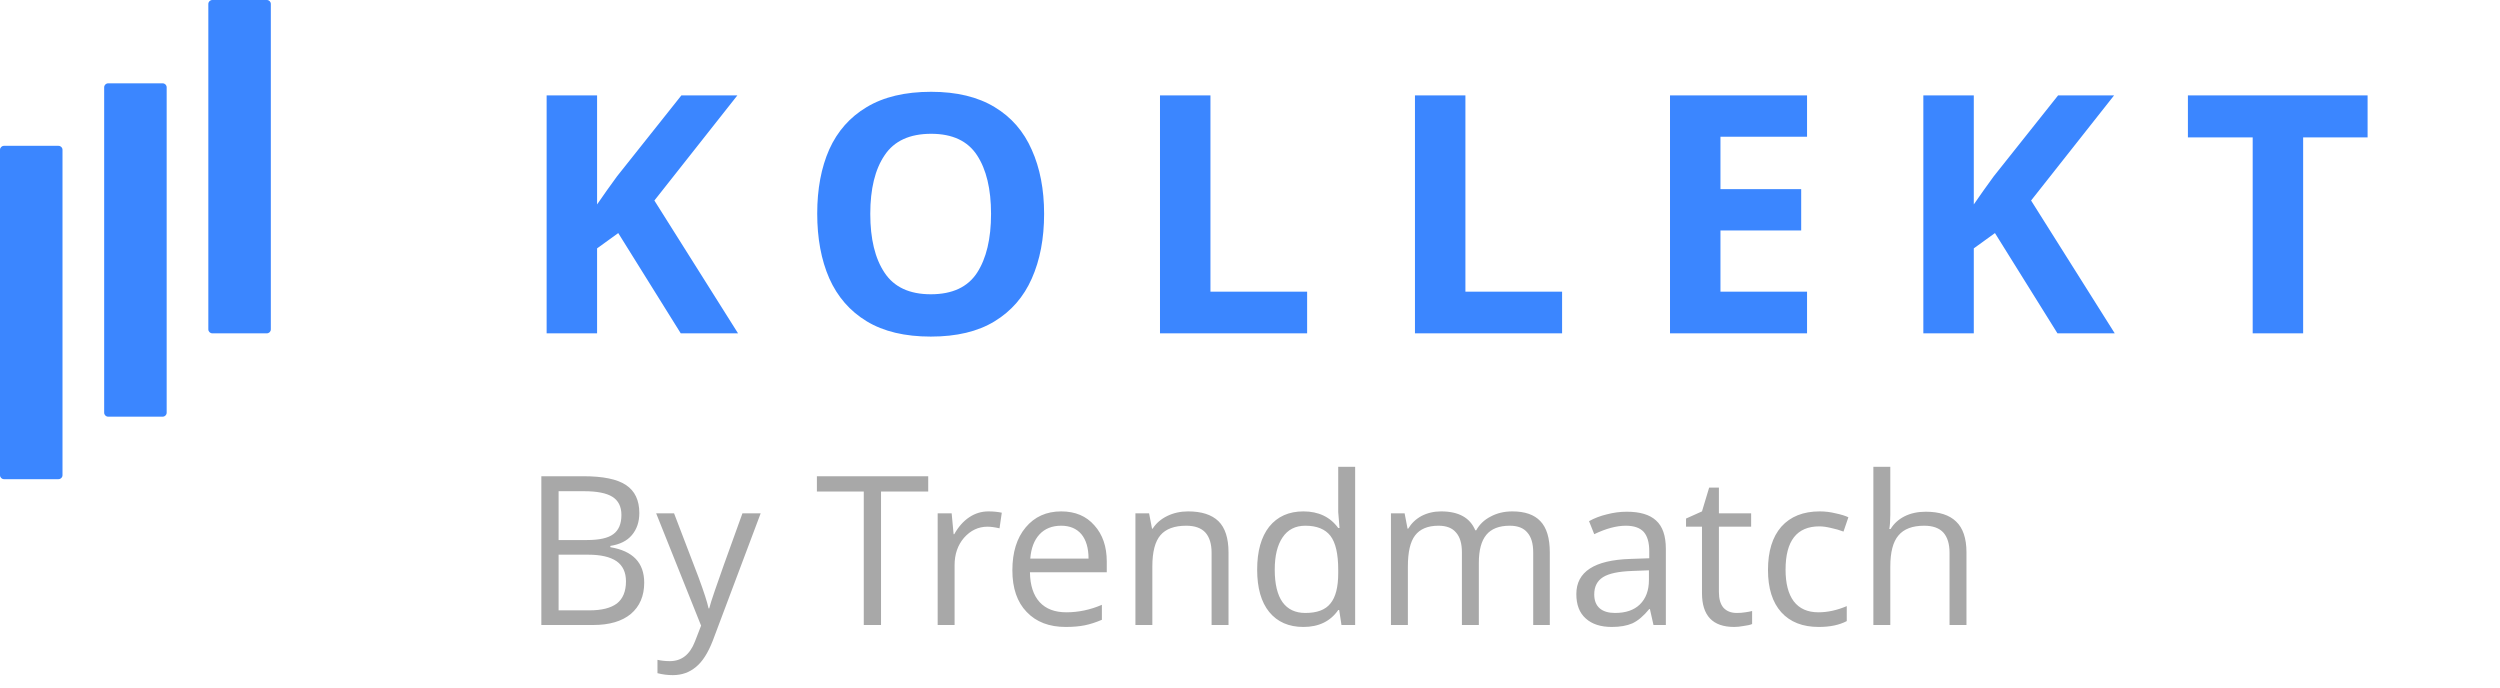
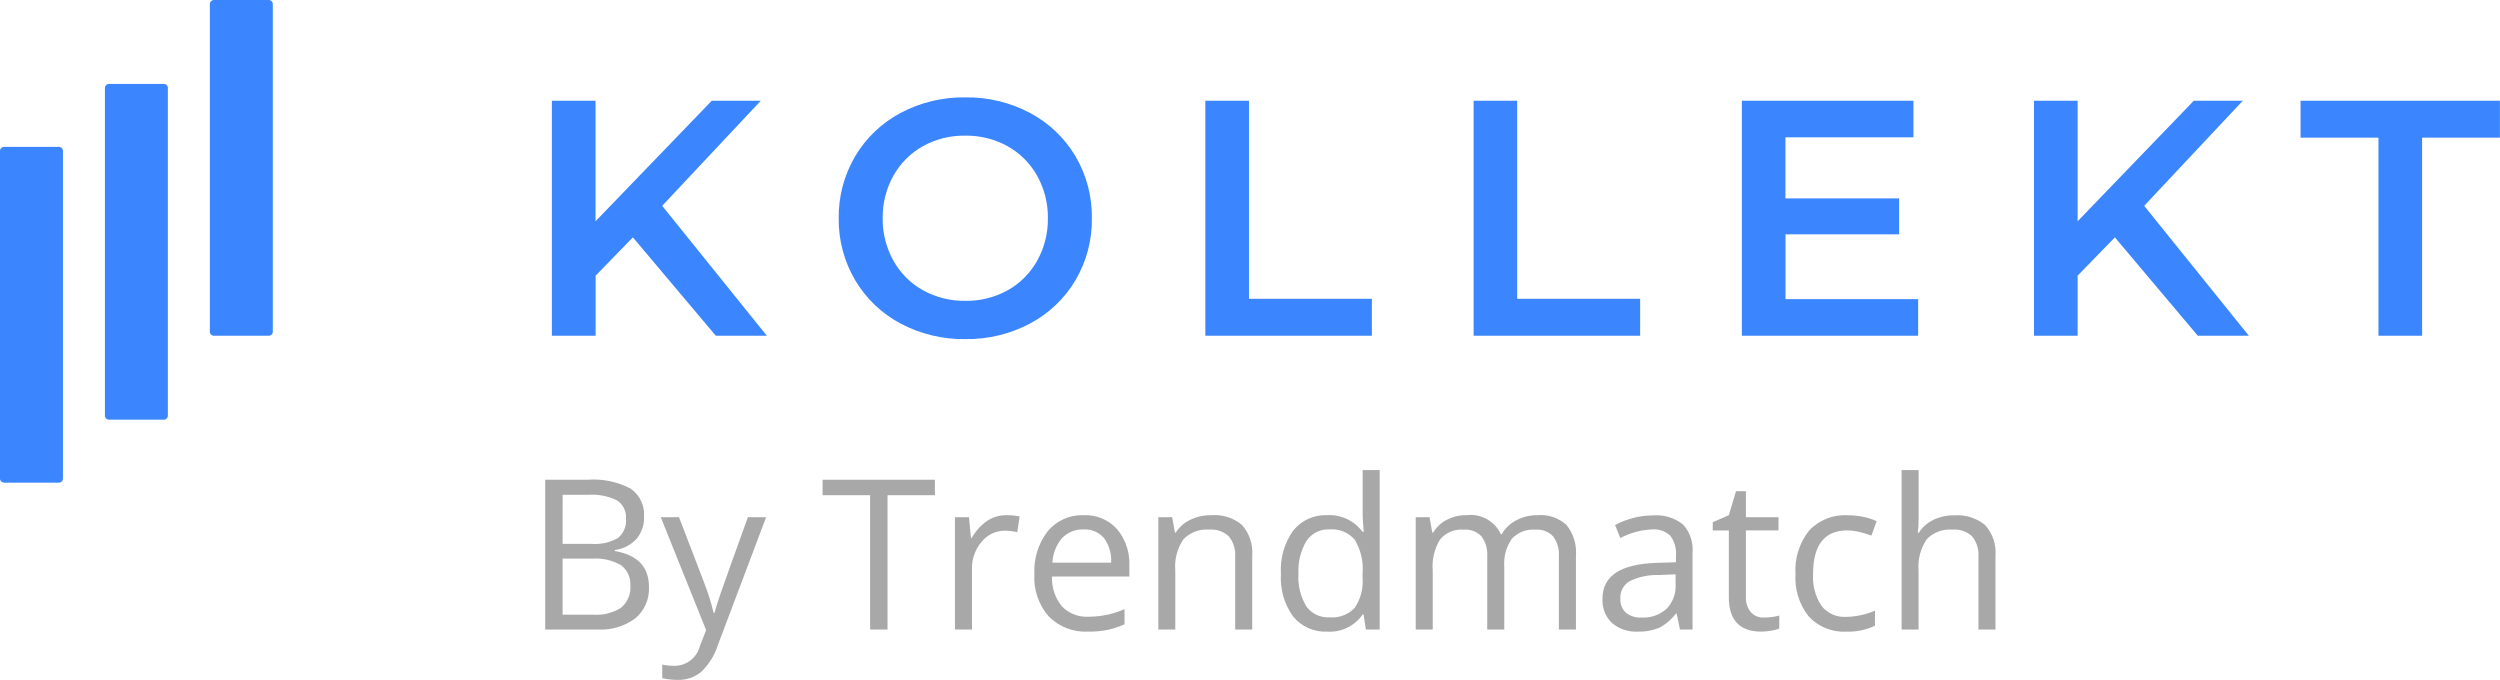
- <svg xmlns="http://www.w3.org/2000/svg" width="120" height="33" viewBox="0 0 120 33">
+ <svg xmlns="http://www.w3.org/2000/svg" width="119.136" height="32.402" viewBox="0 0 119.136 32.402">
  <defs>
-     <style>.a,.c{fill:#3b86ff;}.b{fill:#a8a8a8;font-size:10px;font-family:OpenSans, Open Sans;}.c{font-size:16px;font-family:Montserrat-SemiBold, Montserrat;font-weight:600;letter-spacing:0.2em;}</style>
+     <style>.a{fill:#3b86ff;}.b{fill:#a8a8a8;}</style>
  </defs>
  <g transform="translate(0 -2)">
    <rect class="a" width="3" height="16" rx="0.19" transform="translate(0 9)" />
    <rect class="a" width="3" height="16" rx="0.19" transform="translate(5 6)" />
    <rect class="a" width="3" height="16" rx="0.19" transform="translate(10 2)" />
-     <text class="b" transform="translate(25 32)">
-       <tspan x="0" y="0">By Trendmatch</tspan>
-     </text>
-     <text class="c" transform="translate(72 18)">
-       <tspan x="-47.2" y="0">KOLLEKT</tspan>
-     </text>
+     <path class="b" d="M.981-7.139H3a3.8,3.8,0,0,1,2.056.425,1.5,1.5,0,0,1,.635,1.343,1.552,1.552,0,0,1-.354,1.047A1.7,1.7,0,0,1,4.3-3.789v.049q1.626.278,1.626,1.709A1.835,1.835,0,0,1,5.281-.537,2.754,2.754,0,0,1,3.472,0H.981Zm.83,3.057H3.179a2.226,2.226,0,0,0,1.265-.276,1.065,1.065,0,0,0,.386-.93.941.941,0,0,0-.43-.867,2.685,2.685,0,0,0-1.367-.266H1.812Zm0,.7V-.708H3.3a2.121,2.121,0,0,0,1.3-.334A1.235,1.235,0,0,0,5.039-2.09a1.109,1.109,0,0,0-.447-.977,2.388,2.388,0,0,0-1.36-.312ZM6.489-5.352h.869L8.53-2.3A11.608,11.608,0,0,1,9.009-.791h.039q.063-.249.266-.852T10.64-5.352h.869L9.209.742a3.04,3.04,0,0,1-.8,1.282A1.7,1.7,0,0,1,7.29,2.4a3.261,3.261,0,0,1-.732-.083V1.67a2.825,2.825,0,0,0,.6.059A1.238,1.238,0,0,0,8.35.791l.3-.762ZM17.295,0h-.83V-6.4H14.2v-.737h5.352V-6.4H17.295Zm5.654-5.449a3.172,3.172,0,0,1,.64.059l-.112.752a2.761,2.761,0,0,0-.586-.073,1.426,1.426,0,0,0-1.111.527,1.923,1.923,0,0,0-.461,1.313V0h-.811V-5.352h.669l.093.991h.039a2.352,2.352,0,0,1,.718-.806A1.616,1.616,0,0,1,22.949-5.449ZM26.851.1a2.459,2.459,0,0,1-1.873-.723,2.8,2.8,0,0,1-.686-2.007,3.1,3.1,0,0,1,.637-2.056,2.117,2.117,0,0,1,1.711-.762,2.018,2.018,0,0,1,1.592.662,2.536,2.536,0,0,1,.586,1.746v.513H25.132A2.121,2.121,0,0,0,25.608-1.1,1.647,1.647,0,0,0,26.88-.61a4.31,4.31,0,0,0,1.709-.361v.723a4.289,4.289,0,0,1-.813.266A4.569,4.569,0,0,1,26.851.1Zm-.22-4.868a1.324,1.324,0,0,0-1.028.42,1.936,1.936,0,0,0-.452,1.162h2.8a1.782,1.782,0,0,0-.342-1.174A1.2,1.2,0,0,0,26.631-4.771ZM33.862,0V-3.462a1.4,1.4,0,0,0-.3-.977,1.213,1.213,0,0,0-.933-.322,1.538,1.538,0,0,0-1.23.454,2.293,2.293,0,0,0-.391,1.5V0H30.2V-5.352h.659l.132.732h.039a1.655,1.655,0,0,1,.7-.613,2.269,2.269,0,0,1,1-.217,2.033,2.033,0,0,1,1.455.466,1.985,1.985,0,0,1,.488,1.492V0ZM39.98-.718h-.044A1.9,1.9,0,0,1,38.257.1,1.987,1.987,0,0,1,36.624-.62a3.159,3.159,0,0,1-.583-2.041,3.213,3.213,0,0,1,.586-2.056,1.972,1.972,0,0,1,1.631-.732,1.946,1.946,0,0,1,1.67.791h.063l-.034-.386-.02-.376V-7.6h.811V0h-.659Zm-1.621.137a1.476,1.476,0,0,0,1.2-.452,2.282,2.282,0,0,0,.374-1.458v-.171a2.685,2.685,0,0,0-.378-1.624,1.437,1.437,0,0,0-1.208-.486,1.241,1.241,0,0,0-1.091.554,2.756,2.756,0,0,0-.378,1.565A2.642,2.642,0,0,0,37.256-1.1,1.273,1.273,0,0,0,38.359-.581ZM49.287,0V-3.481a1.445,1.445,0,0,0-.273-.959,1.058,1.058,0,0,0-.85-.32,1.372,1.372,0,0,0-1.118.435,2.065,2.065,0,0,0-.361,1.338V0h-.811V-3.481a1.445,1.445,0,0,0-.273-.959,1.064,1.064,0,0,0-.854-.32A1.324,1.324,0,0,0,43.63-4.3a2.471,2.471,0,0,0-.354,1.5V0h-.811V-5.352h.659l.132.732H43.3a1.593,1.593,0,0,1,.647-.61,1.977,1.977,0,0,1,.935-.22,1.59,1.59,0,0,1,1.641.908h.039a1.706,1.706,0,0,1,.693-.664,2.151,2.151,0,0,1,1.035-.244,1.812,1.812,0,0,1,1.36.466A2.086,2.086,0,0,1,50.1-3.491V0Zm5.771,0L54.9-.762h-.039a2.252,2.252,0,0,1-.8.681A2.433,2.433,0,0,1,53.066.1a1.787,1.787,0,0,1-1.248-.41,1.5,1.5,0,0,1-.452-1.167q0-1.621,2.593-1.7l.908-.029V-3.54a1.357,1.357,0,0,0-.271-.93,1.115,1.115,0,0,0-.867-.3,3.531,3.531,0,0,0-1.514.41l-.249-.62a3.809,3.809,0,0,1,.867-.337,3.754,3.754,0,0,1,.945-.122,2.039,2.039,0,0,1,1.418.425,1.773,1.773,0,0,1,.461,1.362V0ZM53.228-.571a1.645,1.645,0,0,0,1.189-.415,1.535,1.535,0,0,0,.432-1.162v-.483l-.811.034a2.948,2.948,0,0,0-1.394.3.905.905,0,0,0-.427.828.835.835,0,0,0,.266.669A1.1,1.1,0,0,0,53.228-.571Zm5.83,0A2.648,2.648,0,0,0,59.473-.6a2.687,2.687,0,0,0,.317-.066v.62a1.482,1.482,0,0,1-.388.1A2.915,2.915,0,0,1,58.94.1q-1.553,0-1.553-1.636V-4.722h-.767v-.391l.767-.337.342-1.143H58.2v1.24h1.553v.63H58.2v3.149a1.083,1.083,0,0,0,.229.742A.8.8,0,0,0,59.058-.571ZM63,.1a2.284,2.284,0,0,1-1.8-.715,2.942,2.942,0,0,1-.637-2.024,3.033,3.033,0,0,1,.647-2.075,2.329,2.329,0,0,1,1.843-.732,3.658,3.658,0,0,1,.771.083,2.541,2.541,0,0,1,.605.2l-.249.688a3.811,3.811,0,0,0-.586-.178,2.616,2.616,0,0,0-.562-.071q-1.631,0-1.631,2.08a2.477,2.477,0,0,0,.4,1.514,1.385,1.385,0,0,0,1.179.527A3.605,3.605,0,0,0,64.351-.9v.718A2.924,2.924,0,0,1,63,.1ZM69.282,0V-3.462a1.4,1.4,0,0,0-.3-.977,1.213,1.213,0,0,0-.933-.322,1.528,1.528,0,0,0-1.233.459,2.325,2.325,0,0,0-.388,1.5V0H65.62V-7.6h.811v2.3a5.011,5.011,0,0,1-.039.688h.049a1.653,1.653,0,0,1,.681-.608,2.214,2.214,0,0,1,1.008-.222,2.065,2.065,0,0,1,1.472.466,1.964,1.964,0,0,1,.491,1.482V0Z" transform="translate(25 32)" />
+     <path class="a" d="M-41.84-4.688l-1.776,1.824V0H-45.7V-11.2h2.08v5.744L-38.08-11.2h2.336l-4.7,5.008L-35.456,0h-2.432ZM-26,.16a6.387,6.387,0,0,1-3.088-.744,5.51,5.51,0,0,1-2.16-2.064A5.671,5.671,0,0,1-32.032-5.6a5.671,5.671,0,0,1,.784-2.952,5.51,5.51,0,0,1,2.16-2.064A6.387,6.387,0,0,1-26-11.36a6.387,6.387,0,0,1,3.088.744,5.527,5.527,0,0,1,2.16,2.056,5.659,5.659,0,0,1,.784,2.96,5.659,5.659,0,0,1-.784,2.96,5.527,5.527,0,0,1-2.16,2.056A6.387,6.387,0,0,1-26,.16Zm0-1.824a4.04,4.04,0,0,0,2.016-.5,3.645,3.645,0,0,0,1.408-1.408A4.034,4.034,0,0,0-22.064-5.6a4.034,4.034,0,0,0-.512-2.024,3.645,3.645,0,0,0-1.408-1.408A4.04,4.04,0,0,0-26-9.536a4.04,4.04,0,0,0-2.016.5,3.645,3.645,0,0,0-1.408,1.408A4.034,4.034,0,0,0-29.936-5.6a4.034,4.034,0,0,0,.512,2.024,3.645,3.645,0,0,0,1.408,1.408A4.04,4.04,0,0,0-26-1.664ZM-14.56-11.2h2.08v9.44h5.856V0H-14.56Zm12.784,0H.3v9.44H6.16V0H-1.776ZM19.408-1.744V0h-8.4V-11.2h8.176v1.744h-6.1v2.912H18.5v1.712H13.088v3.088Zm9.376-2.944L27.008-2.864V0h-2.08V-11.2h2.08v5.744L32.544-11.2H34.88l-4.7,5.008L35.168,0H32.736ZM41.344-9.44H37.632V-11.2h9.5v1.76H43.424V0h-2.08Z" transform="translate(72 18)" />
  </g>
</svg>
